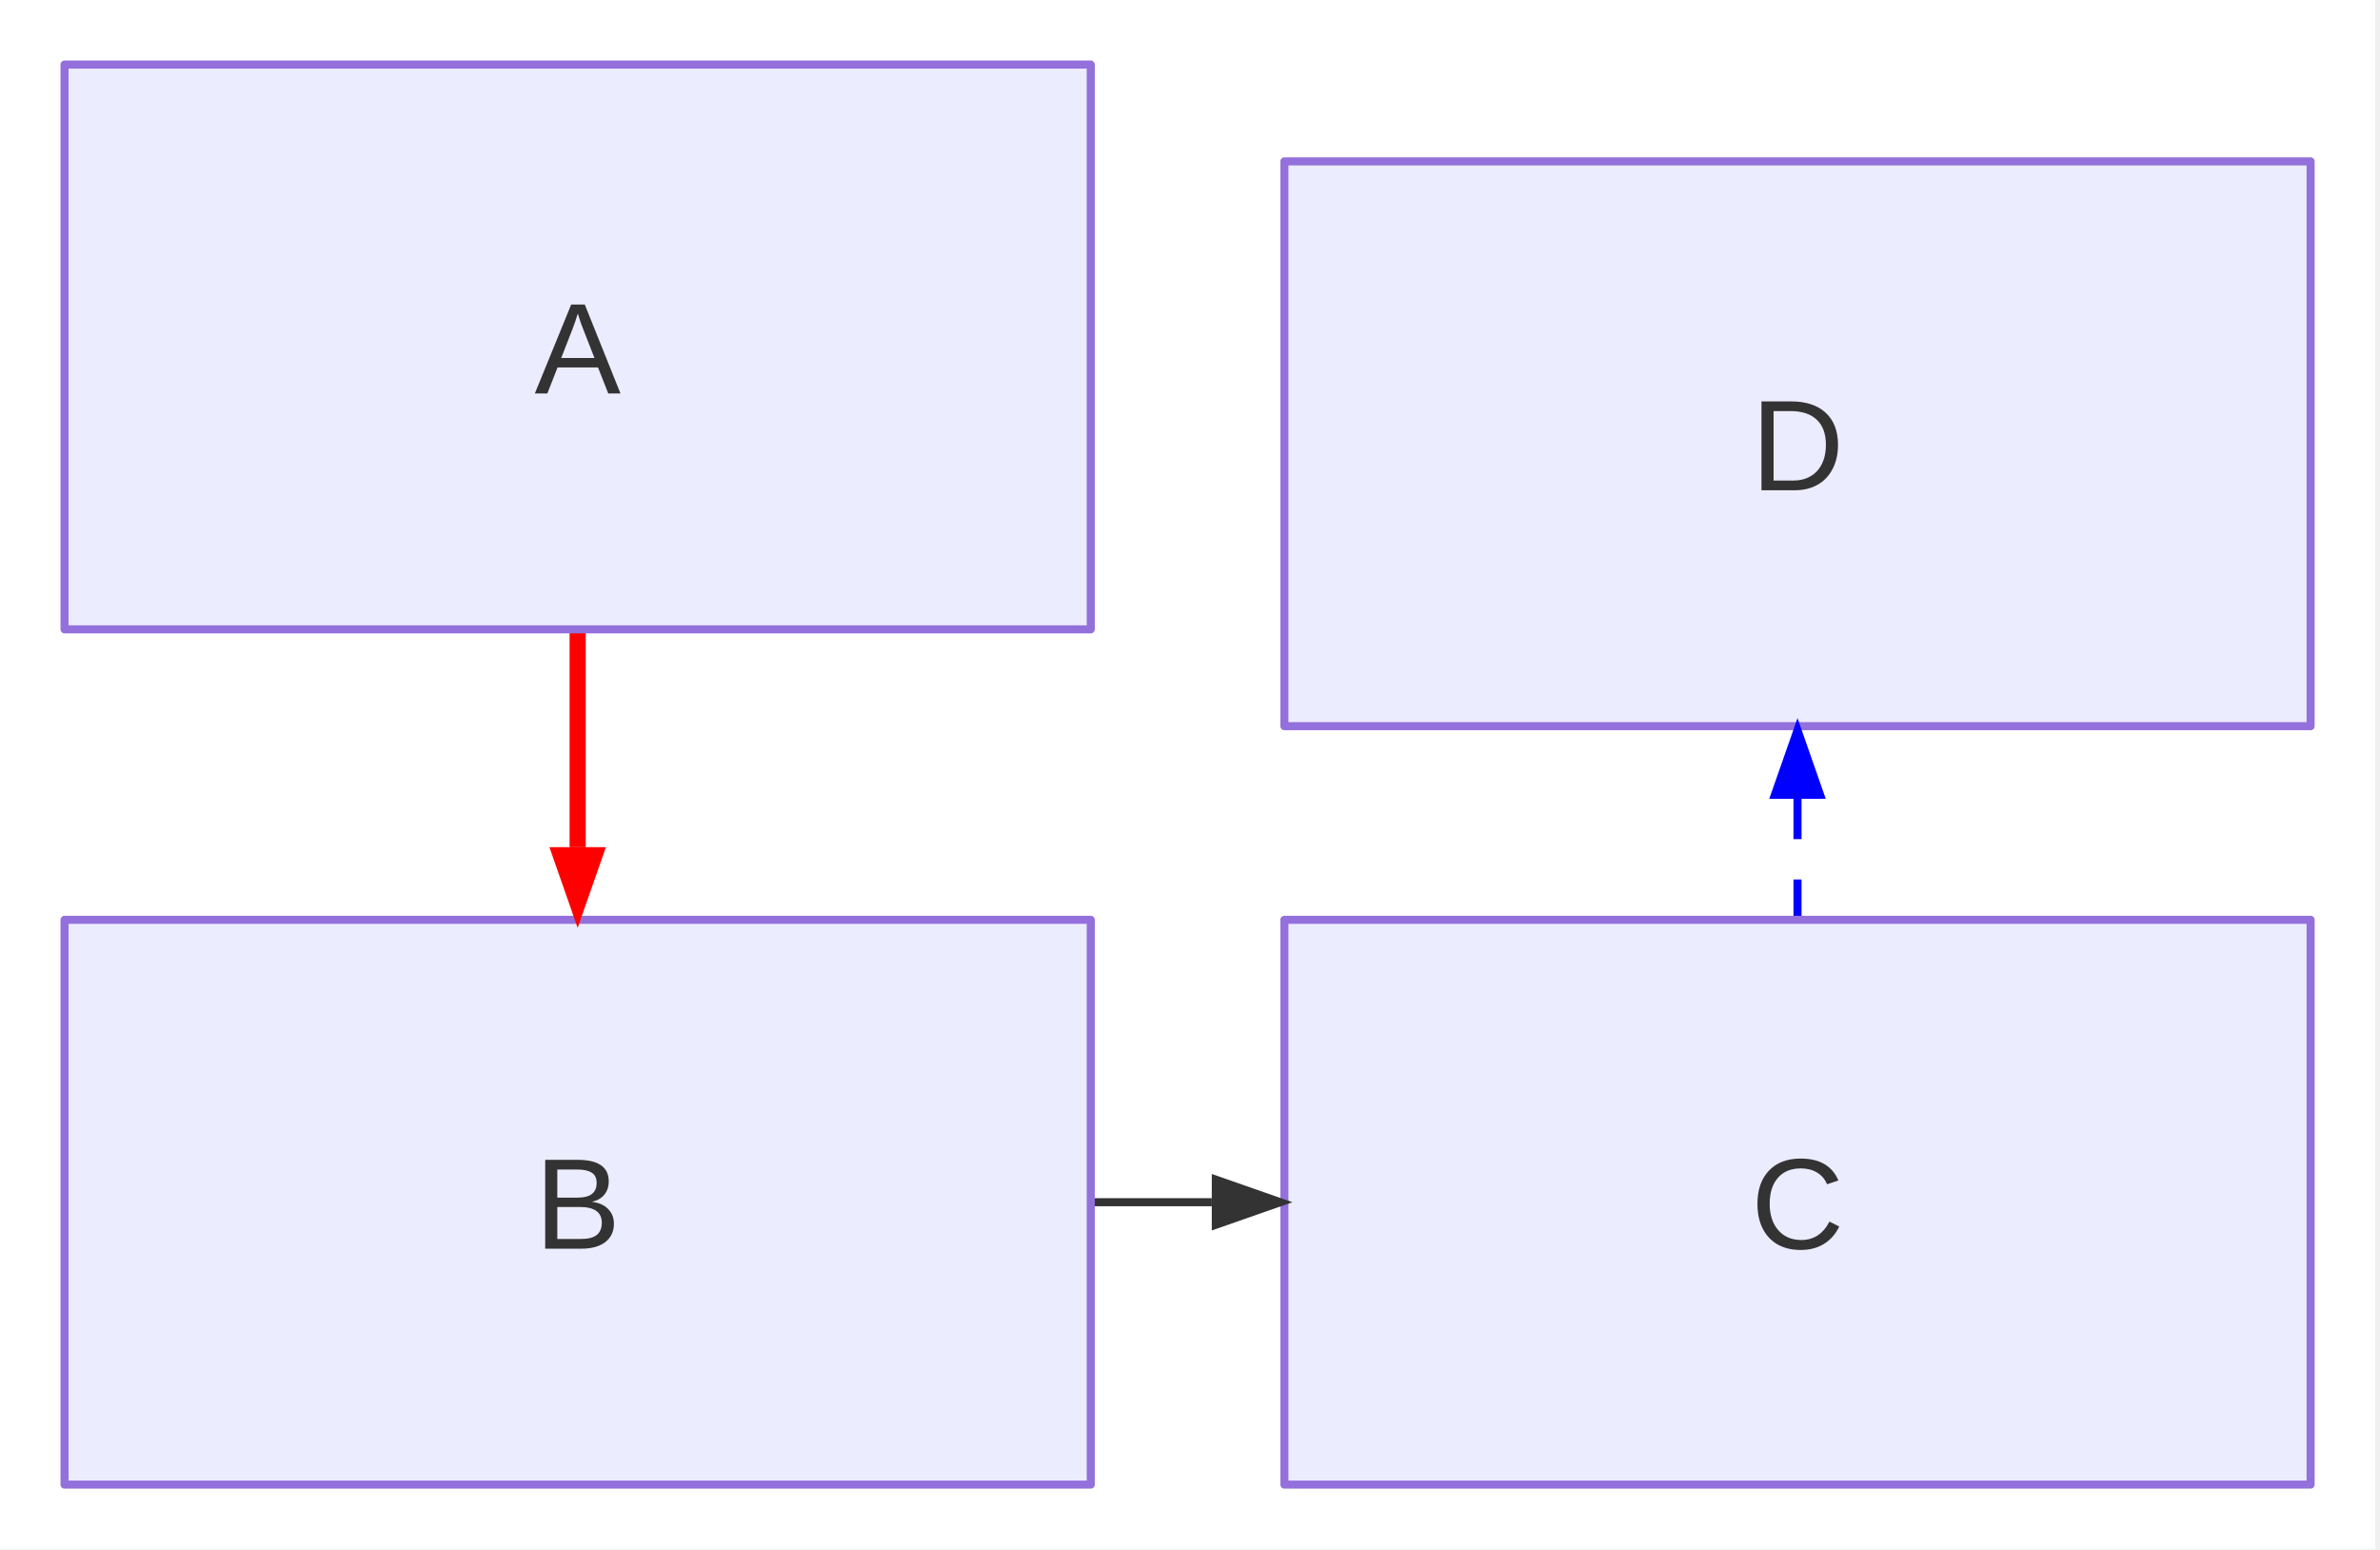
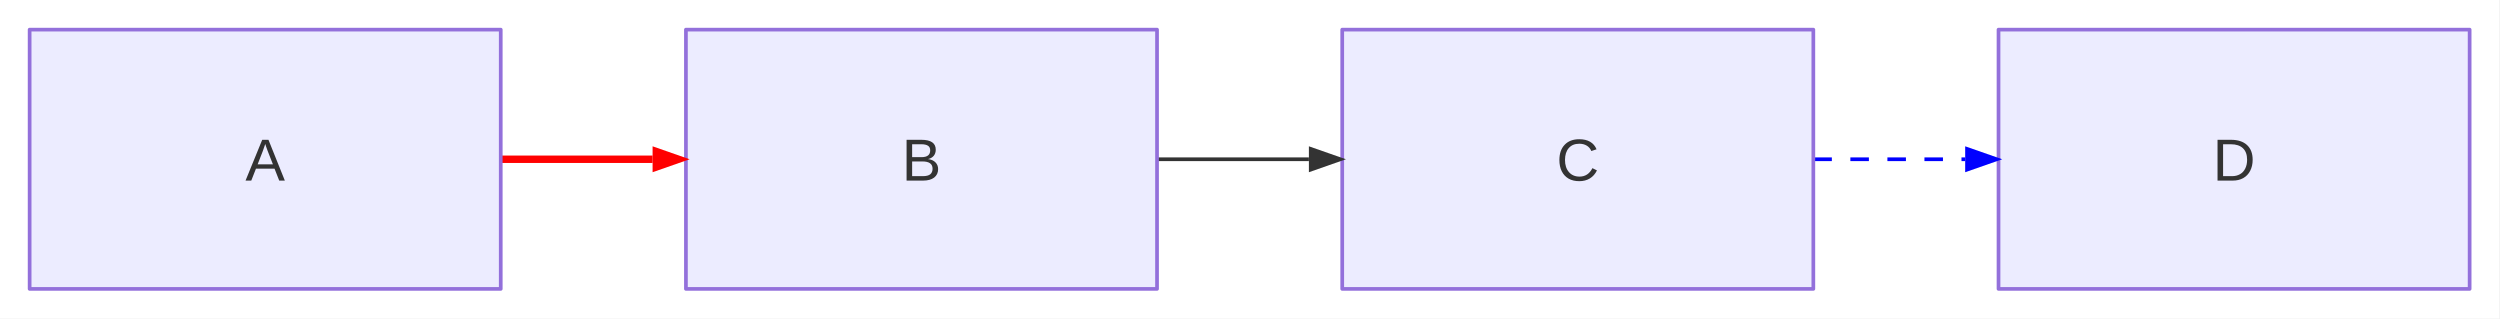
- <svg xmlns="http://www.w3.org/2000/svg" width="295" height="192" viewBox="0 0 295 192">
-   <rect x="0" y="0" width="294.4" height="192" fill="white" />
-   <line x1="71.6" y1="78" x2="71.6" y2="105" stroke="#ff0000" stroke-width="2" stroke-linecap="butt" data-edge-source="A" data-edge-target="B" />
-   <line x1="135.2" y1="149" x2="150.2" y2="149" stroke="#333333" stroke-width="1" stroke-linecap="butt" data-edge-source="B" data-edge-target="C" />
-   <line x1="222.8" y1="114" x2="222.8" y2="99" stroke="#0000ff" stroke-width="1" stroke-linecap="butt" data-edge-source="C" data-edge-target="D" stroke-dasharray="5 5" />
+ <svg xmlns="http://www.w3.org/2000/svg" width="675" height="86" viewBox="0 0 675 86">
+   <rect x="0" y="0" width="674.8" height="86" fill="white" />
+   <line x1="135.2" y1="43" x2="176.2" y2="43" stroke="#ff0000" stroke-width="2" stroke-linecap="butt" data-edge-source="A" data-edge-target="B" />
+   <line x1="312.4" y1="43" x2="353.4" y2="43" stroke="#333333" stroke-width="1" stroke-linecap="butt" data-edge-source="B" data-edge-target="C" />
+   <line x1="489.6" y1="43" x2="530.6" y2="43" stroke="#0000ff" stroke-width="1" stroke-linecap="butt" data-edge-source="C" data-edge-target="D" stroke-dasharray="5 5" />
  <path d="M8,8 H135.2 V78 H8 Z" fill="#ECECFF" stroke="#9370DB" stroke-width="1" stroke-linejoin="round" stroke-linecap="round" />
-   <path d="M159.2,20 H286.4 V90 H159.2 Z" fill="#ECECFF" stroke="#9370DB" stroke-width="1" stroke-linejoin="round" stroke-linecap="round" />
-   <path d="M8,114 H135.2 V184 H8 Z" fill="#ECECFF" stroke="#9370DB" stroke-width="1" stroke-linejoin="round" stroke-linecap="round" />
-   <path d="M159.2,114 H286.4 V184 H159.2 Z" fill="#ECECFF" stroke="#9370DB" stroke-width="1" stroke-linejoin="round" stroke-linecap="round" />
-   <polygon points="71.6,115 68.1,105 75.1,105" fill="#ff0000" stroke="none" />
-   <polygon points="160.2,149 150.2,152.5 150.2,145.5" fill="#333333" stroke="none" />
-   <polygon points="222.8,89 226.3,99 219.3,99" fill="#0000ff" stroke="none" />
+   <path d="M185.2,8 H312.4 V78 H185.2 Z" fill="#ECECFF" stroke="#9370DB" stroke-width="1" stroke-linejoin="round" stroke-linecap="round" />
+   <path d="M362.4,8 H489.6 V78 H362.4 Z" fill="#ECECFF" stroke="#9370DB" stroke-width="1" stroke-linejoin="round" stroke-linecap="round" />
+   <path d="M539.6,8 H666.8 V78 H539.6 Z" fill="#ECECFF" stroke="#9370DB" stroke-width="1" stroke-linejoin="round" stroke-linecap="round" />
+   <polygon points="186.2,43 176.2,46.5 176.2,39.5" fill="#ff0000" stroke="none" />
+   <polygon points="363.4,43 353.4,46.5 353.4,39.5" fill="#333333" stroke="none" />
+   <polygon points="540.6,43 530.6,46.5 530.6,39.5" fill="#0000ff" stroke="none" />
  <text x="71.6" y="48.76" text-anchor="middle" fill="#333" font-family="&quot;trebuchet ms&quot;, verdana, arial, sans-serif" font-size="16" font-weight="normal">A</text>
-   <text x="222.8" y="60.76" text-anchor="middle" fill="#333" font-family="&quot;trebuchet ms&quot;, verdana, arial, sans-serif" font-size="16" font-weight="normal">D</text>
-   <text x="71.6" y="154.76" text-anchor="middle" fill="#333" font-family="&quot;trebuchet ms&quot;, verdana, arial, sans-serif" font-size="16" font-weight="normal">B</text>
-   <text x="222.8" y="154.76" text-anchor="middle" fill="#333" font-family="&quot;trebuchet ms&quot;, verdana, arial, sans-serif" font-size="16" font-weight="normal">C</text>
+   <text x="248.8" y="48.76" text-anchor="middle" fill="#333" font-family="&quot;trebuchet ms&quot;, verdana, arial, sans-serif" font-size="16" font-weight="normal">B</text>
+   <text x="426" y="48.76" text-anchor="middle" fill="#333" font-family="&quot;trebuchet ms&quot;, verdana, arial, sans-serif" font-size="16" font-weight="normal">C</text>
+   <text x="603.2" y="48.76" text-anchor="middle" fill="#333" font-family="&quot;trebuchet ms&quot;, verdana, arial, sans-serif" font-size="16" font-weight="normal">D</text>
</svg>
